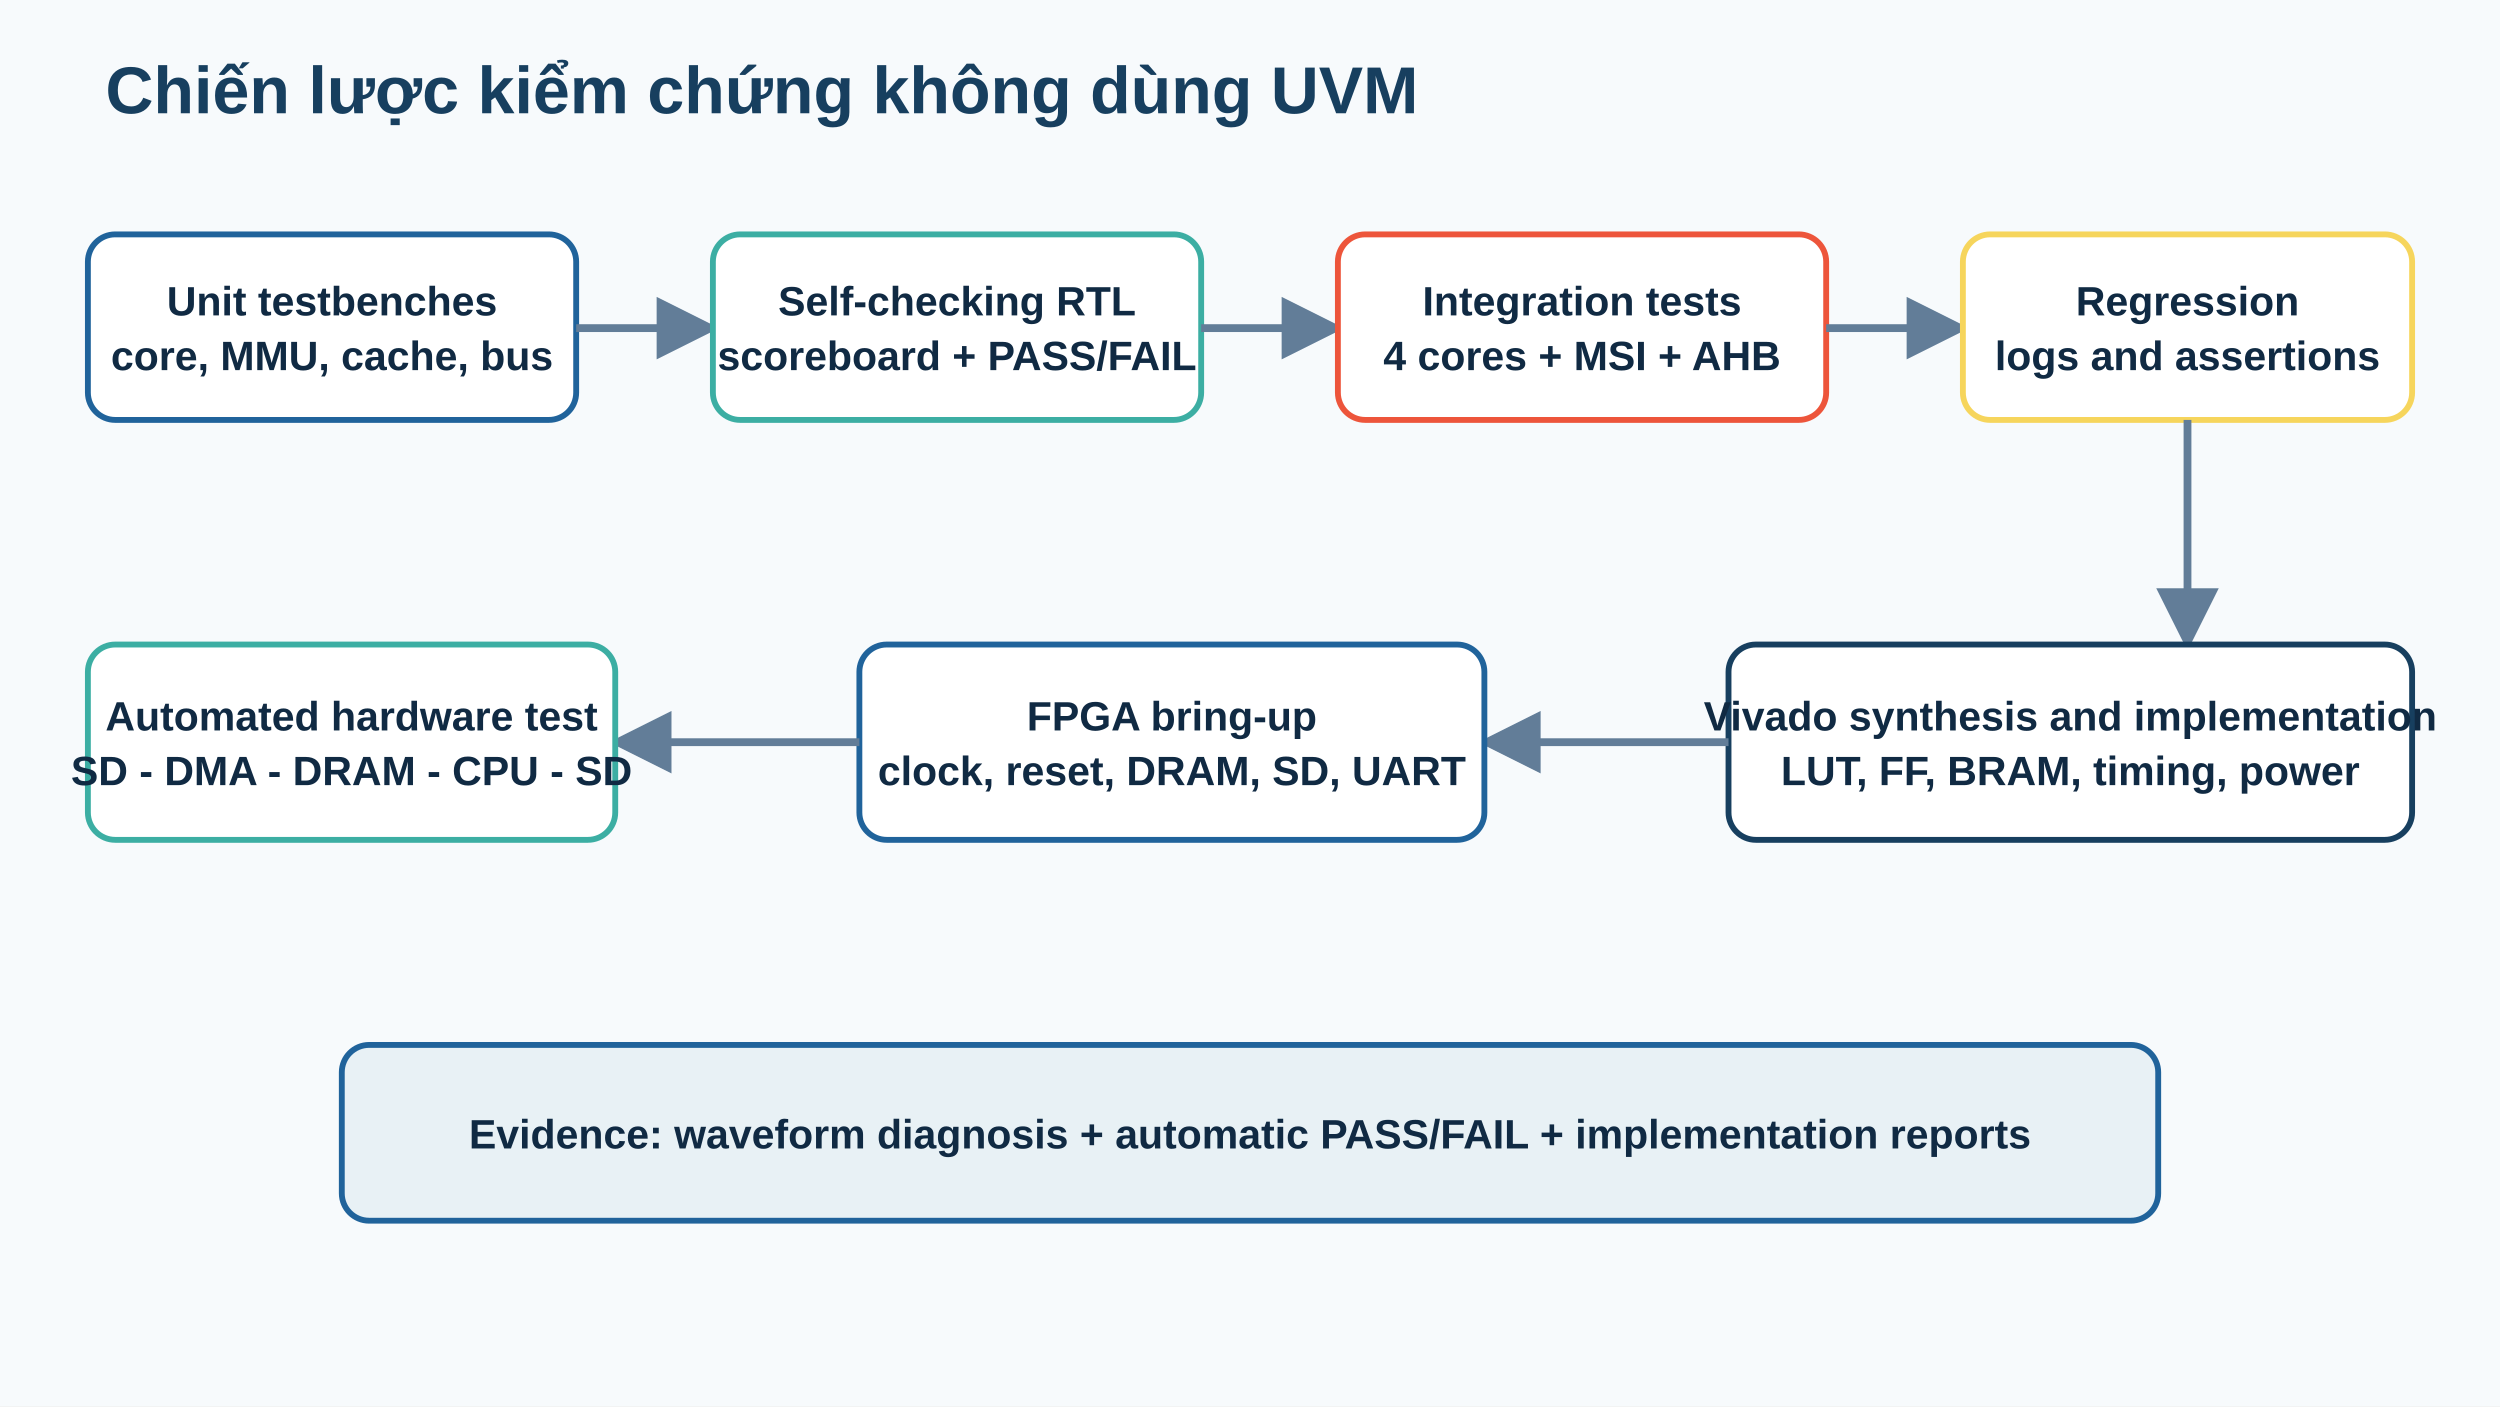
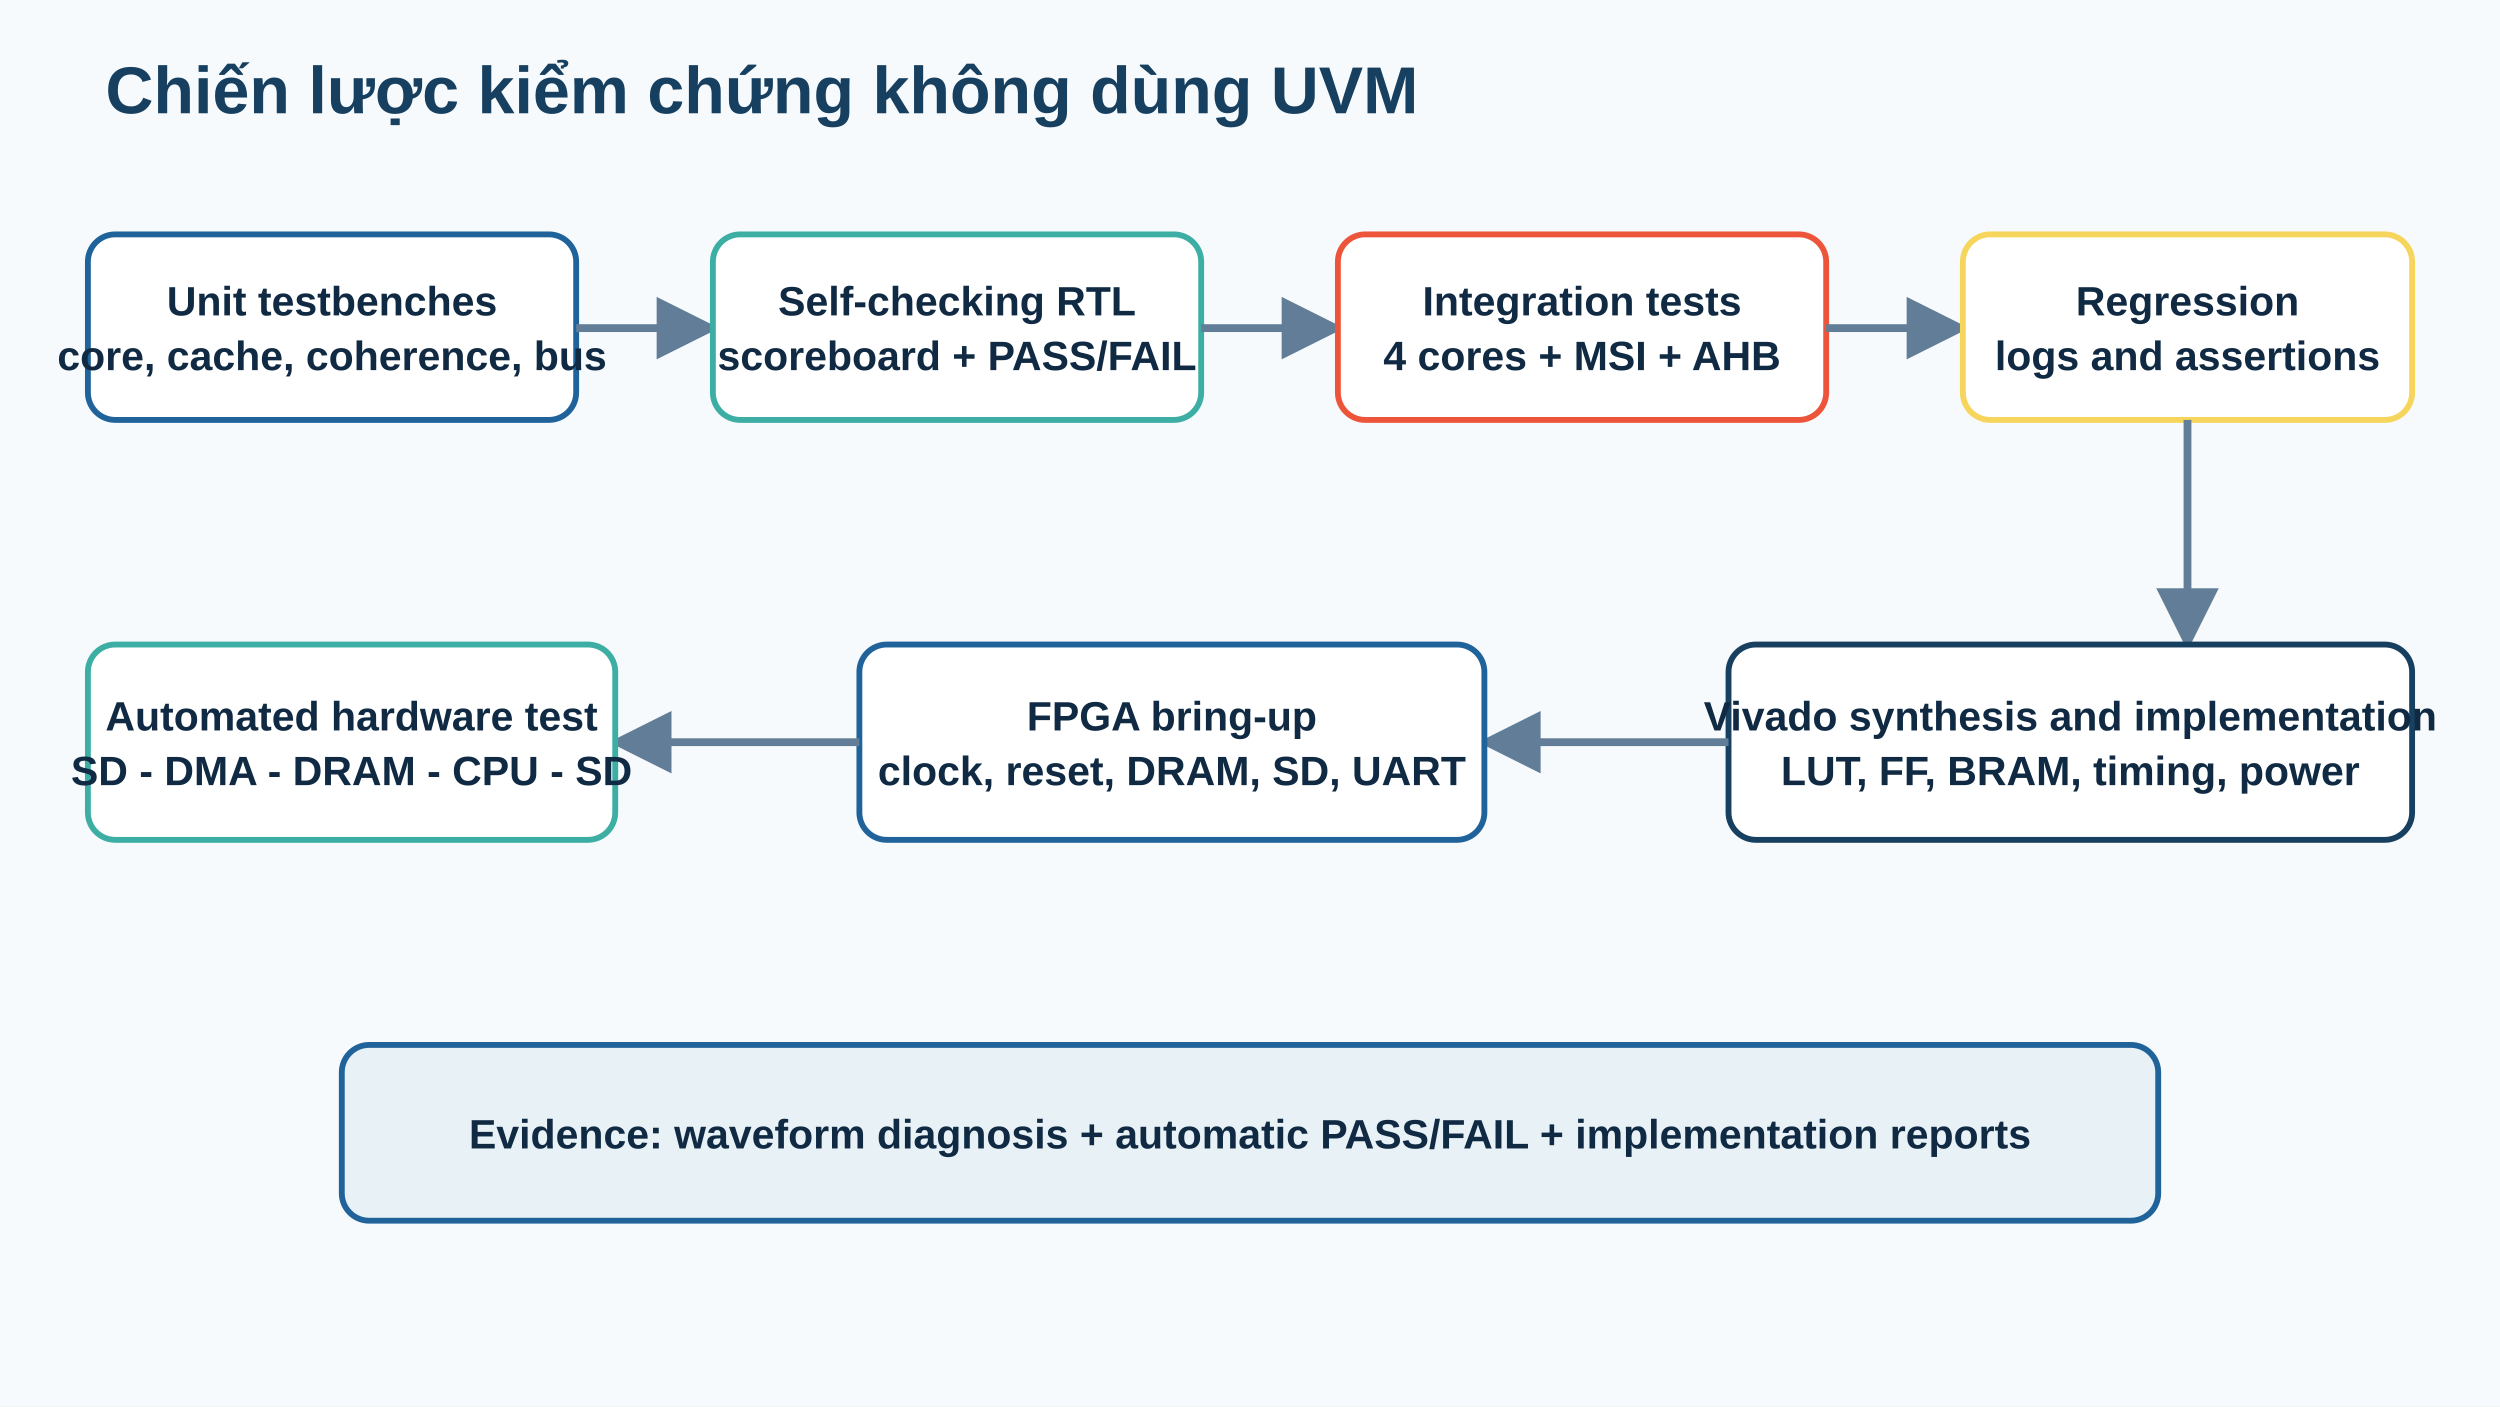
<svg xmlns="http://www.w3.org/2000/svg" width="1280" height="720" viewBox="0 0 1280 720">
  <defs>
    <marker id="arrow" viewBox="0 0 10 10" refX="9" refY="5" markerWidth="8" markerHeight="8" orient="auto-start-reverse">
      <path d="M 0 0 L 10 5 L 0 10 z" fill="#627D98" />
    </marker>
  </defs>
  <rect width="1280" height="720" fill="#F7FAFC" />
  <text x="54" y="58" font-family="Segoe UI, Arial, sans-serif" font-size="34" font-weight="750" text-anchor="start" fill="#173F5F">Chiến lược kiểm chứng không dùng UVM</text>
  <rect x="45" y="120" width="250" height="95" rx="14" fill="#FFFFFF" stroke="#20639B" stroke-width="3" />
  <text x="170" y="161.5" font-family="Segoe UI, Arial, sans-serif" font-size="21" font-weight="650" text-anchor="middle" fill="#102A43">Unit testbenches</text>
-   <text x="170" y="189.5" font-family="Segoe UI, Arial, sans-serif" font-size="21" font-weight="650" text-anchor="middle" fill="#102A43">core, MMU, cache, bus</text>
+   <text x="170" y="189.5" font-family="Segoe UI, Arial, sans-serif" font-size="21" font-weight="650" text-anchor="middle" fill="#102A43">core, cache, coherence, bus</text>
  <line x1="295" y1="168" x2="365" y2="168" stroke="#627D98" stroke-width="4" marker-end="url(#arrow)" />
  <rect x="365" y="120" width="250" height="95" rx="14" fill="#FFFFFF" stroke="#3CAEA3" stroke-width="3" />
  <text x="490" y="161.5" font-family="Segoe UI, Arial, sans-serif" font-size="21" font-weight="650" text-anchor="middle" fill="#102A43">Self-checking RTL</text>
  <text x="490" y="189.5" font-family="Segoe UI, Arial, sans-serif" font-size="21" font-weight="650" text-anchor="middle" fill="#102A43">scoreboard + PASS/FAIL</text>
  <line x1="615" y1="168" x2="685" y2="168" stroke="#627D98" stroke-width="4" marker-end="url(#arrow)" />
  <rect x="685" y="120" width="250" height="95" rx="14" fill="#FFFFFF" stroke="#ED553B" stroke-width="3" />
  <text x="810" y="161.5" font-family="Segoe UI, Arial, sans-serif" font-size="21" font-weight="650" text-anchor="middle" fill="#102A43">Integration tests</text>
  <text x="810" y="189.5" font-family="Segoe UI, Arial, sans-serif" font-size="21" font-weight="650" text-anchor="middle" fill="#102A43">4 cores + MSI + AHB</text>
  <line x1="935" y1="168" x2="1005" y2="168" stroke="#627D98" stroke-width="4" marker-end="url(#arrow)" />
  <rect x="1005" y="120" width="230" height="95" rx="14" fill="#FFFFFF" stroke="#F6D55C" stroke-width="3" />
  <text x="1120" y="161.5" font-family="Segoe UI, Arial, sans-serif" font-size="21" font-weight="650" text-anchor="middle" fill="#102A43">Regression</text>
  <text x="1120" y="189.5" font-family="Segoe UI, Arial, sans-serif" font-size="21" font-weight="650" text-anchor="middle" fill="#102A43">logs and assertions</text>
  <line x1="1120" y1="215" x2="1120" y2="330" stroke="#627D98" stroke-width="4" marker-end="url(#arrow)" />
  <rect x="885" y="330" width="350" height="100" rx="14" fill="#FFFFFF" stroke="#173F5F" stroke-width="3" />
  <text x="1060" y="374" font-family="Segoe UI, Arial, sans-serif" font-size="21" font-weight="650" text-anchor="middle" fill="#102A43">Vivado synthesis and implementation</text>
  <text x="1060" y="402" font-family="Segoe UI, Arial, sans-serif" font-size="21" font-weight="650" text-anchor="middle" fill="#102A43">LUT, FF, BRAM, timing, power</text>
  <line x1="885" y1="380" x2="760" y2="380" stroke="#627D98" stroke-width="4" marker-end="url(#arrow)" />
  <rect x="440" y="330" width="320" height="100" rx="14" fill="#FFFFFF" stroke="#20639B" stroke-width="3" />
  <text x="600" y="374" font-family="Segoe UI, Arial, sans-serif" font-size="21" font-weight="650" text-anchor="middle" fill="#102A43">FPGA bring-up</text>
  <text x="600" y="402" font-family="Segoe UI, Arial, sans-serif" font-size="21" font-weight="650" text-anchor="middle" fill="#102A43">clock, reset, DRAM, SD, UART</text>
  <line x1="440" y1="380" x2="315" y2="380" stroke="#627D98" stroke-width="4" marker-end="url(#arrow)" />
  <rect x="45" y="330" width="270" height="100" rx="14" fill="#FFFFFF" stroke="#3CAEA3" stroke-width="3" />
  <text x="180" y="374" font-family="Segoe UI, Arial, sans-serif" font-size="21" font-weight="650" text-anchor="middle" fill="#102A43">Automated hardware test</text>
  <text x="180" y="402" font-family="Segoe UI, Arial, sans-serif" font-size="21" font-weight="650" text-anchor="middle" fill="#102A43">SD - DMA - DRAM - CPU - SD</text>
  <rect x="175" y="535" width="930" height="90" rx="14" fill="#E8F1F5" stroke="#20639B" stroke-width="3" />
  <text x="640" y="588" font-family="Segoe UI, Arial, sans-serif" font-size="21" font-weight="650" text-anchor="middle" fill="#102A43">Evidence: waveform diagnosis + automatic PASS/FAIL + implementation reports</text>
</svg>
